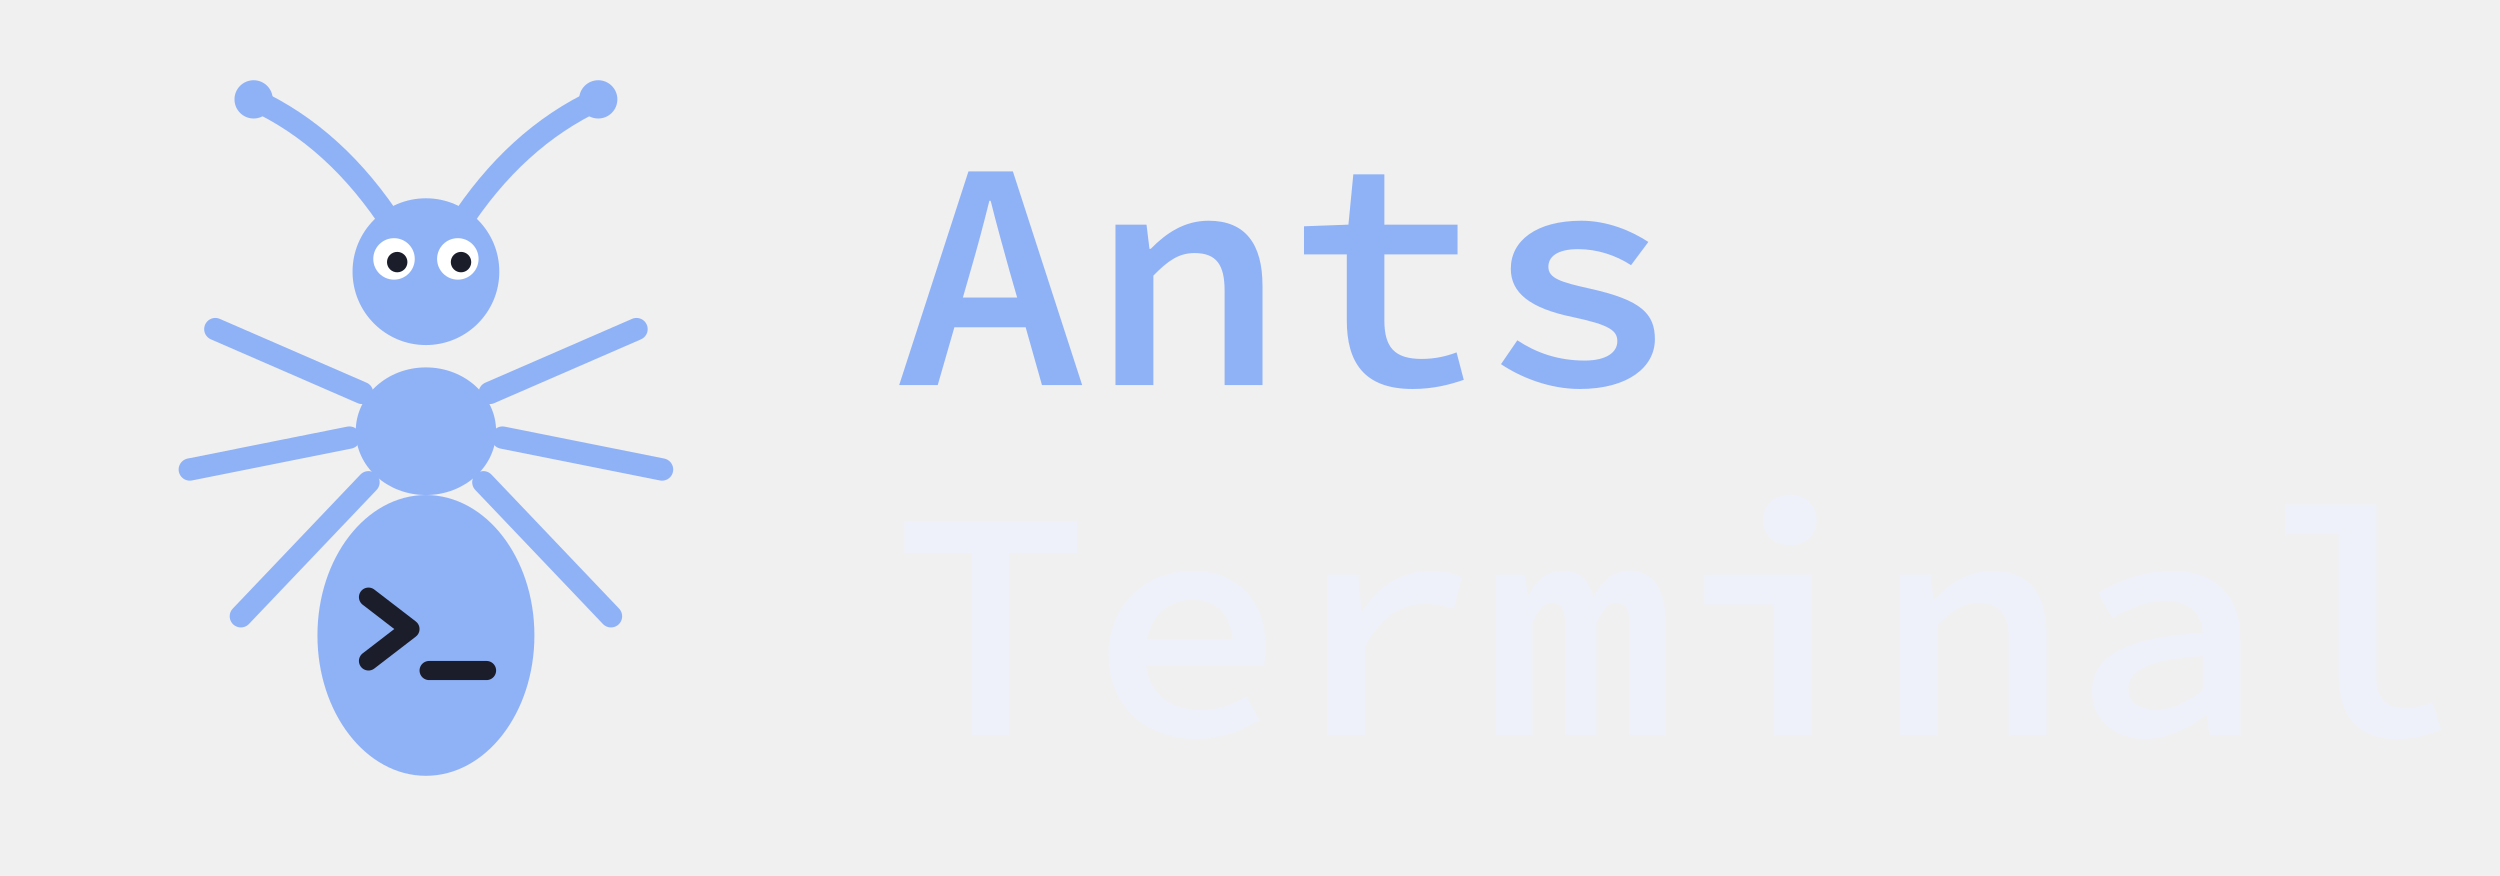
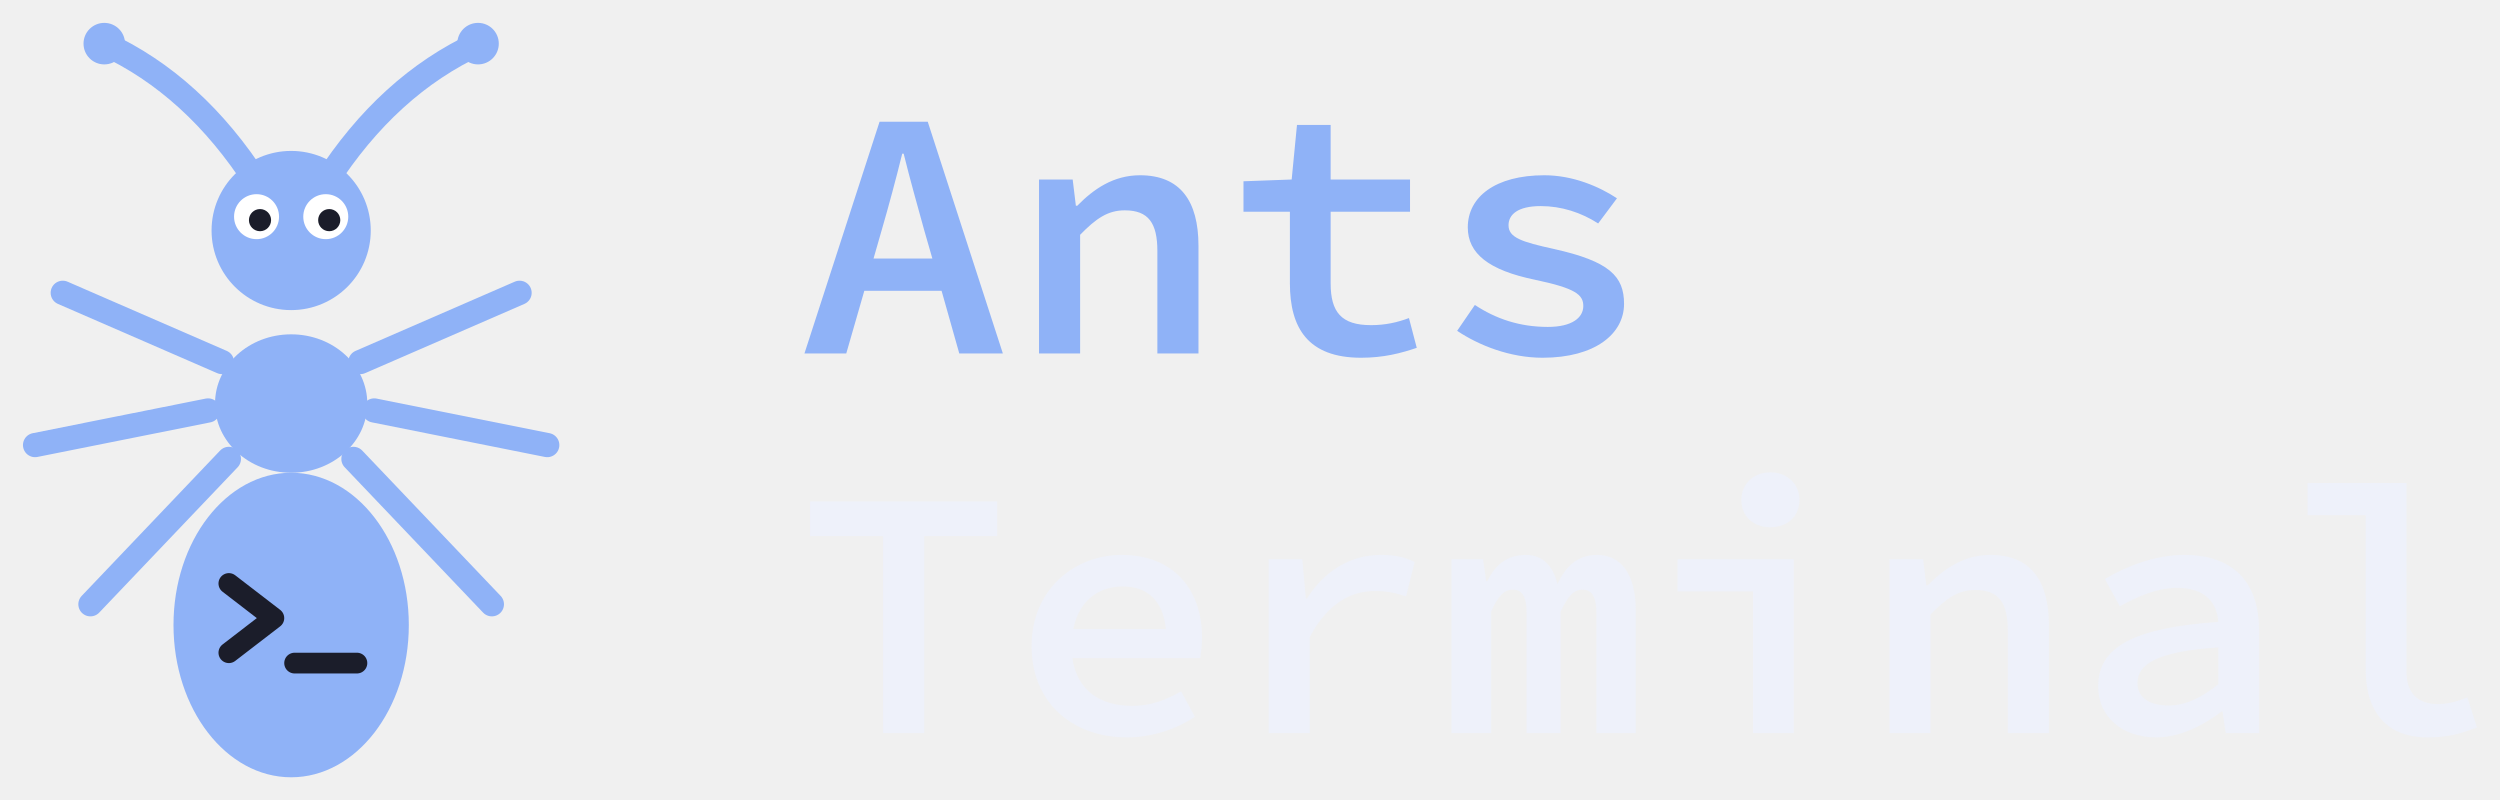
- <svg xmlns="http://www.w3.org/2000/svg" viewBox="0 0 857 300" width="857" height="300" role="img" aria-label="Ants Terminal">
+ <svg xmlns="http://www.w3.org/2000/svg" viewBox="53.98 20.27 790.18 252.84" width="790.18" height="252.84" role="img" aria-label="Ants Terminal">
  <g transform="translate(6,10) scale(1.0938)" stroke-linecap="round" stroke-linejoin="round">
    <g fill="none" stroke="#8fb2f7" stroke-width="7">
      <path d="M118 62 Q100 34 74 22" />
      <path d="M138 62 Q156 34 182 22" />
      <path d="M108 114 L62 94" />
      <path d="M104 128 L54 138" />
      <path d="M110 142 L70 184" />
      <path d="M148 114 L194 94" />
      <path d="M152 128 L202 138" />
      <path d="M146 142 L186 184" />
    </g>
    <g fill="#8fb2f7">
      <circle cx="74" cy="22" r="6" />
      <circle cx="182" cy="22" r="6" />
      <circle cx="128" cy="76" r="23" />
      <ellipse cx="128" cy="126" rx="22" ry="20" />
      <ellipse cx="128" cy="190" rx="34" ry="44" />
    </g>
    <g fill="#ffffff">
      <circle cx="118" cy="72" r="6.5" />
      <circle cx="138" cy="72" r="6.5" />
    </g>
    <g fill="#1b1d2a">
      <circle cx="119" cy="73" r="3.2" />
      <circle cx="139" cy="73" r="3.2" />
    </g>
    <g fill="none" stroke="#1b1d2a" stroke-width="6">
      <path d="M110 178 L123 188 L110 198" />
      <path d="M129 201 L147 201" />
    </g>
  </g>
  <path fill="#8fb2f7" d="M332.656 93.024C334.896 85.296 337.136 77.008 339.152 68.832H339.6C341.616 77.008 343.968 85.296 346.096 93.024L348.672 101.984H330.08ZM308.24 132.0H321.456L327.168 112.176H351.584L357.184 132.0H370.96L347.216 58.752H331.984ZM382.384 132.0H395.376V94.48C400.416 89.328 404.112 86.752 409.488 86.752C416.992 86.752 419.792 90.784 419.792 99.632V132.0H432.784V97.952C432.784 83.728 426.96 75.664 414.304 75.664C405.904 75.664 399.632 80.032 394.48 85.296H394.032L393.024 77.008H382.384ZM484.192 133.344C491.36 133.344 496.848 131.888 501.776 130.208L499.312 120.8C495.728 122.144 491.92 123.04 487.328 123.04C477.92 123.04 474.56 118.896 474.56 109.824V87.2H499.648V77.008H474.56V59.76H463.92L462.24 77.008L447.008 77.568V87.2H461.68V109.824C461.68 123.936 467.392 133.344 484.192 133.344ZM541.536 133.344C558.224 133.344 567.296 125.728 567.296 116.32C567.296 107.584 562.704 102.88 545.12 98.96C534.928 96.72 530.784 95.376 530.784 91.456C530.784 88.096 533.696 85.408 540.976 85.408C547.472 85.408 553.744 87.424 559.12 90.896L565.056 82.944C559.456 79.248 551.168 75.664 542.096 75.664C526.64 75.664 517.904 82.496 517.904 92.128C517.904 100.416 524.512 105.68 539.184 108.704C551.952 111.392 554.416 113.408 554.416 116.992C554.416 120.688 550.832 123.6 543.216 123.6C534.256 123.6 526.752 121.024 520.144 116.656L514.544 124.832C521.376 129.424 531.232 133.344 541.536 133.344Z" />
  <path fill="#eef1fa" d="M333.104 252.0H346.096V189.728H369.168V178.752H310.032V189.728H333.104ZM408.816 205.632C416.656 205.632 421.584 210.112 422.48 219.072H393.248C394.928 210.224 401.2 205.632 408.816 205.632ZM410.16 253.344C418.224 253.344 425.84 250.656 431.664 246.848L427.296 238.784C422.368 241.584 417.664 243.376 411.84 243.376C401.648 243.376 394.368 238.448 392.912 228.256H433.344C433.568 226.8 433.904 224.336 433.904 221.76C433.904 206.528 424.832 195.664 408.48 195.664C393.696 195.664 380.032 206.528 380.032 224.448C380.032 242.704 393.36 253.344 410.16 253.344ZM454.96 252.0H467.952V221.648C473.552 211.008 480.944 207.088 488.448 207.088C492.592 207.088 494.832 207.648 498.416 208.768L501.104 197.904C497.856 196.336 494.944 195.664 490.464 195.664C480.944 195.664 472.656 200.592 467.056 209.44H466.72L465.6 197.008H454.96ZM512.752 252.0H525.296V213.584C527.312 208.992 529.216 206.64 532.128 206.64C535.264 206.64 536.496 209.104 536.496 213.92V252.0H547.248V213.584C549.488 208.992 551.168 206.64 554.192 206.64C557.216 206.64 558.56 209.104 558.56 213.92V252.0H570.992V213.024C570.992 202.048 566.512 195.664 558.784 195.664C552.4 195.664 548.816 199.472 546.24 204.848C544.784 198.8 541.312 195.664 536.272 195.664C529.888 195.664 526.416 199.248 524.064 203.952H523.728L522.72 197.008H512.752ZM608.064 252.0H620.944V197.008H584.208V207.2H608.064ZM613.552 186.928C618.816 186.928 622.736 183.568 622.736 178.304C622.736 173.152 618.816 169.568 613.552 169.568C608.288 169.568 604.368 173.152 604.368 178.304C604.368 183.568 608.288 186.928 613.552 186.928ZM651.184 252.0H664.176V214.48C669.216 209.328 672.912 206.752 678.288 206.752C685.792 206.752 688.592 210.784 688.592 219.632V252.0H701.584V217.952C701.584 203.728 695.76 195.664 683.104 195.664C674.704 195.664 668.432 200.032 663.28 205.296H662.832L661.824 197.008H651.184ZM735.52 253.344C742.912 253.344 750.304 249.648 756.128 245.168H756.464L757.472 252.0H768.0V219.408C768.0 204.064 759.6 195.664 744.368 195.664C734.96 195.664 725.888 199.36 719.28 203.28L723.984 211.904C729.696 208.768 735.856 206.08 742.016 206.08C750.976 206.08 754.672 210.672 755.12 216.832C728.016 218.736 717.152 224.896 717.152 237.216C717.152 246.848 724.768 253.344 735.52 253.344ZM739.44 243.264C733.952 243.264 729.584 241.136 729.584 236.208C729.584 230.272 735.408 226.24 755.12 224.896V236.544C750.08 240.576 744.928 243.264 739.44 243.264ZM821.312 253.344C827.696 253.344 831.504 252.224 836.88 250.208L833.856 240.688C830.384 242.144 827.36 242.816 824.448 242.816C818.96 242.816 814.592 240.016 814.592 232.624V172.928H783.344V183.12H801.712V231.952C801.712 245.504 808.544 253.344 821.312 253.344Z" />
</svg>
